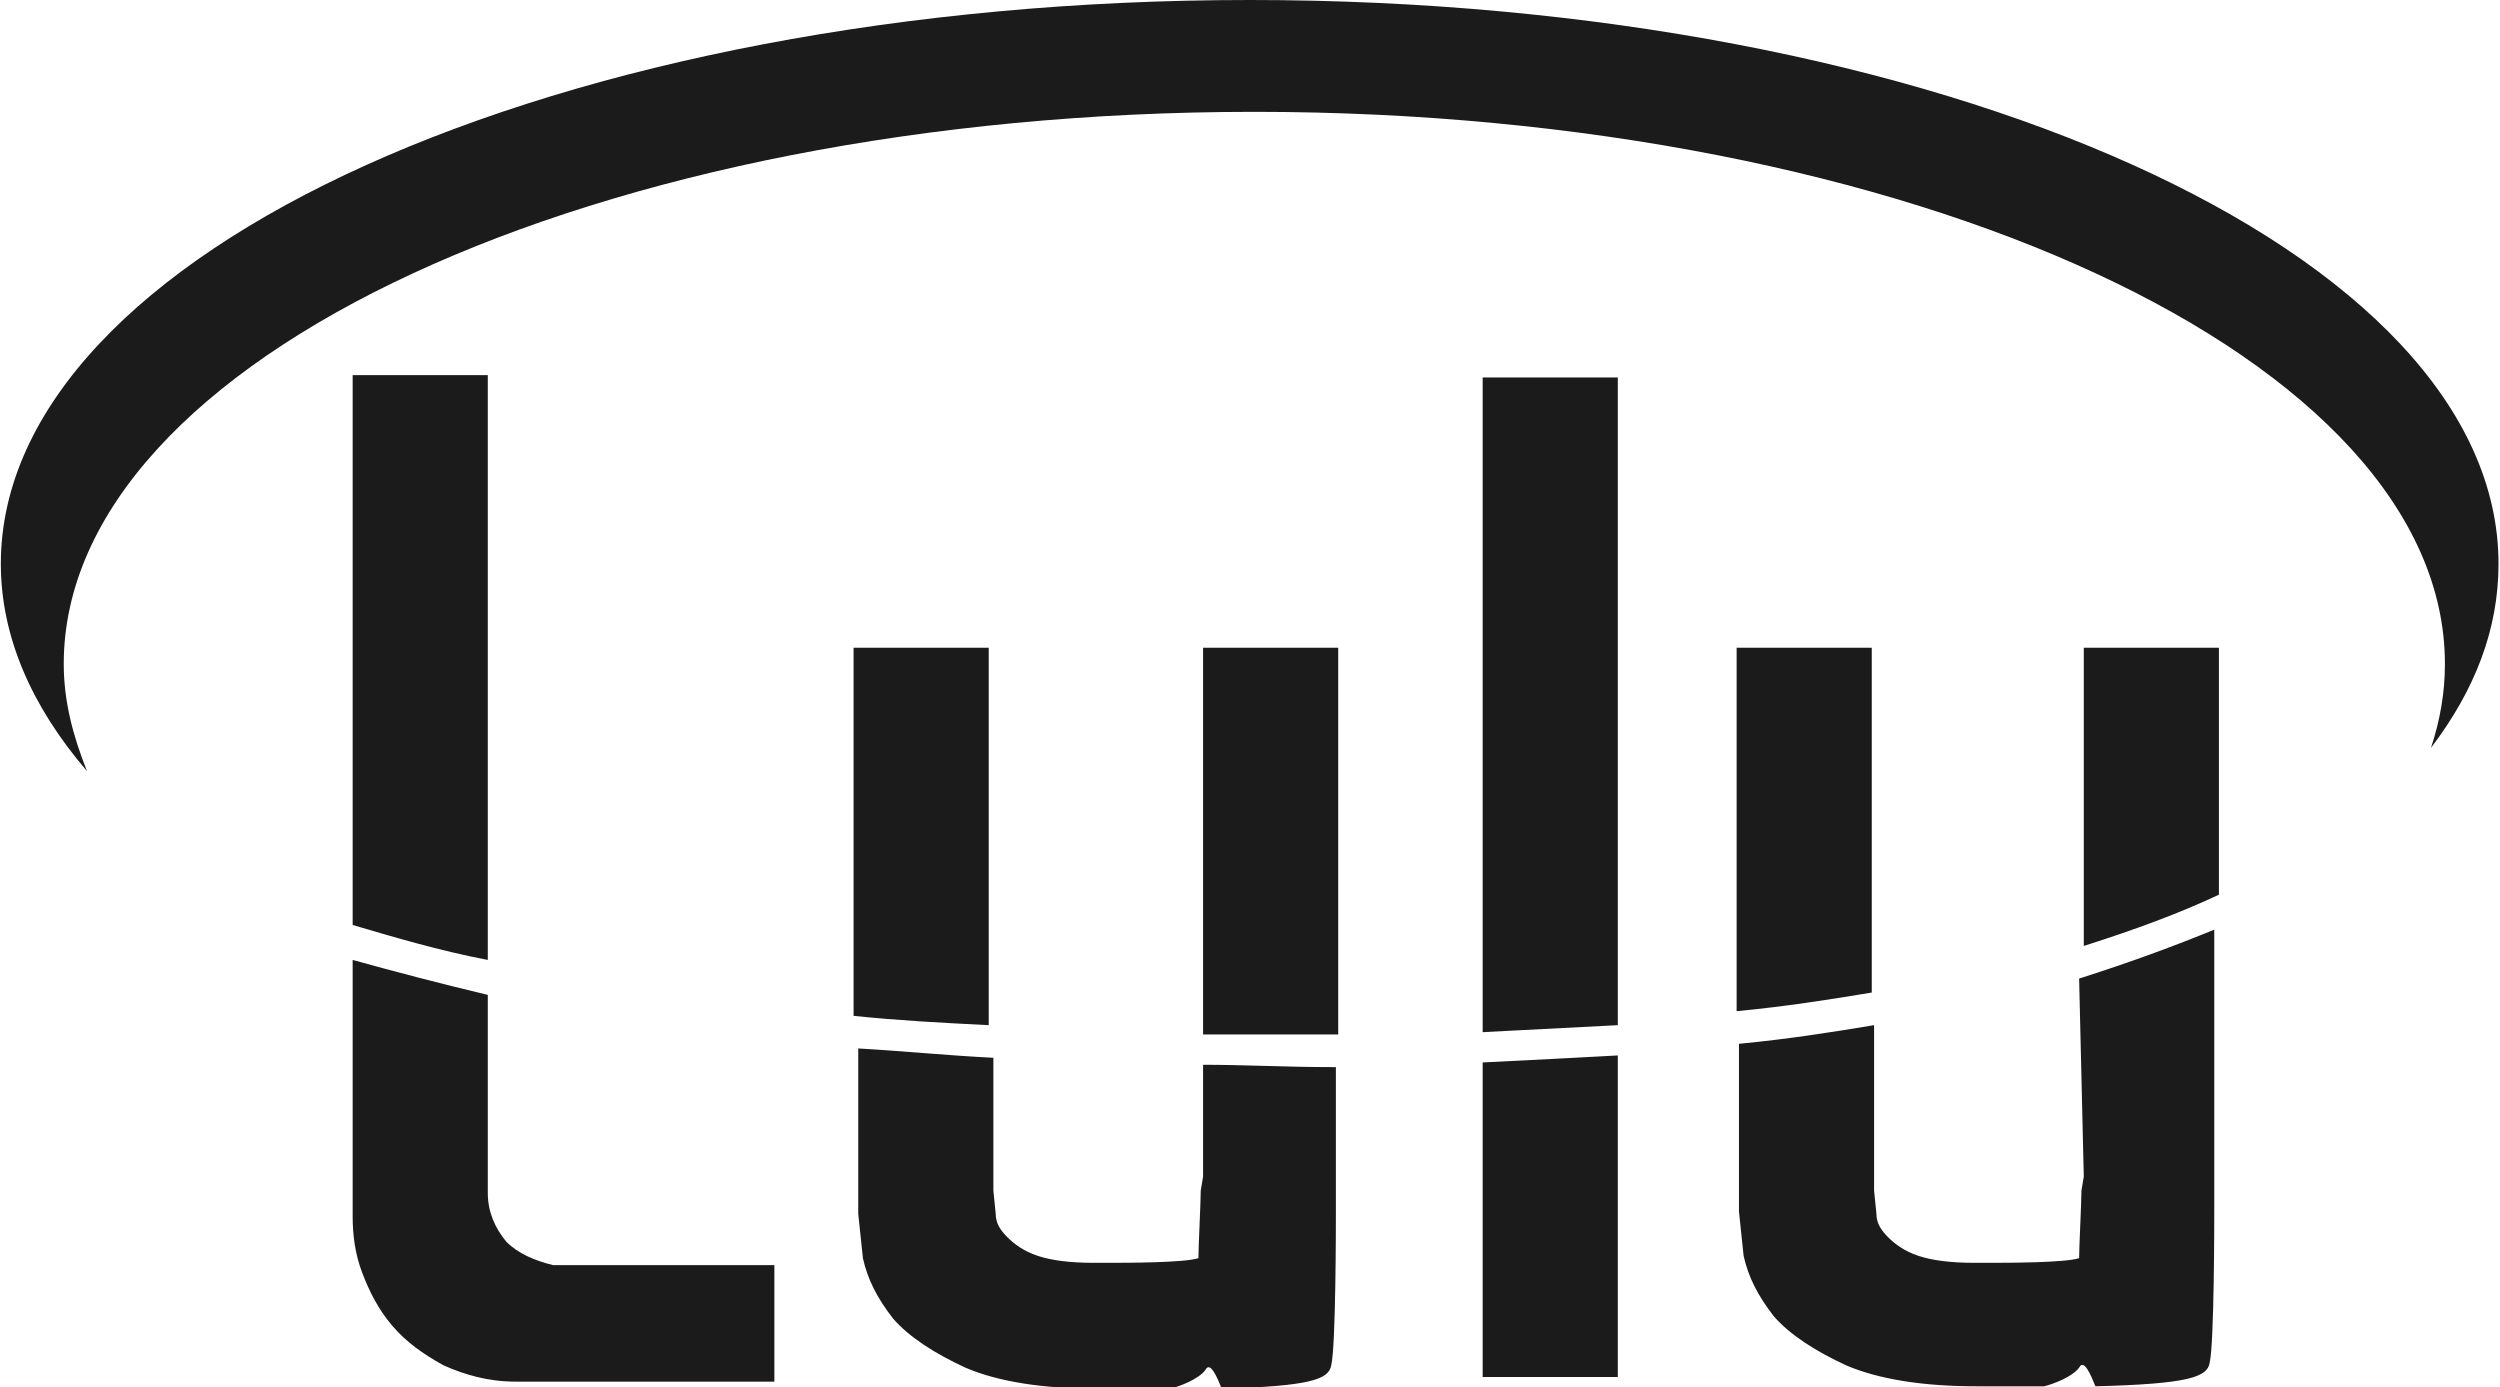
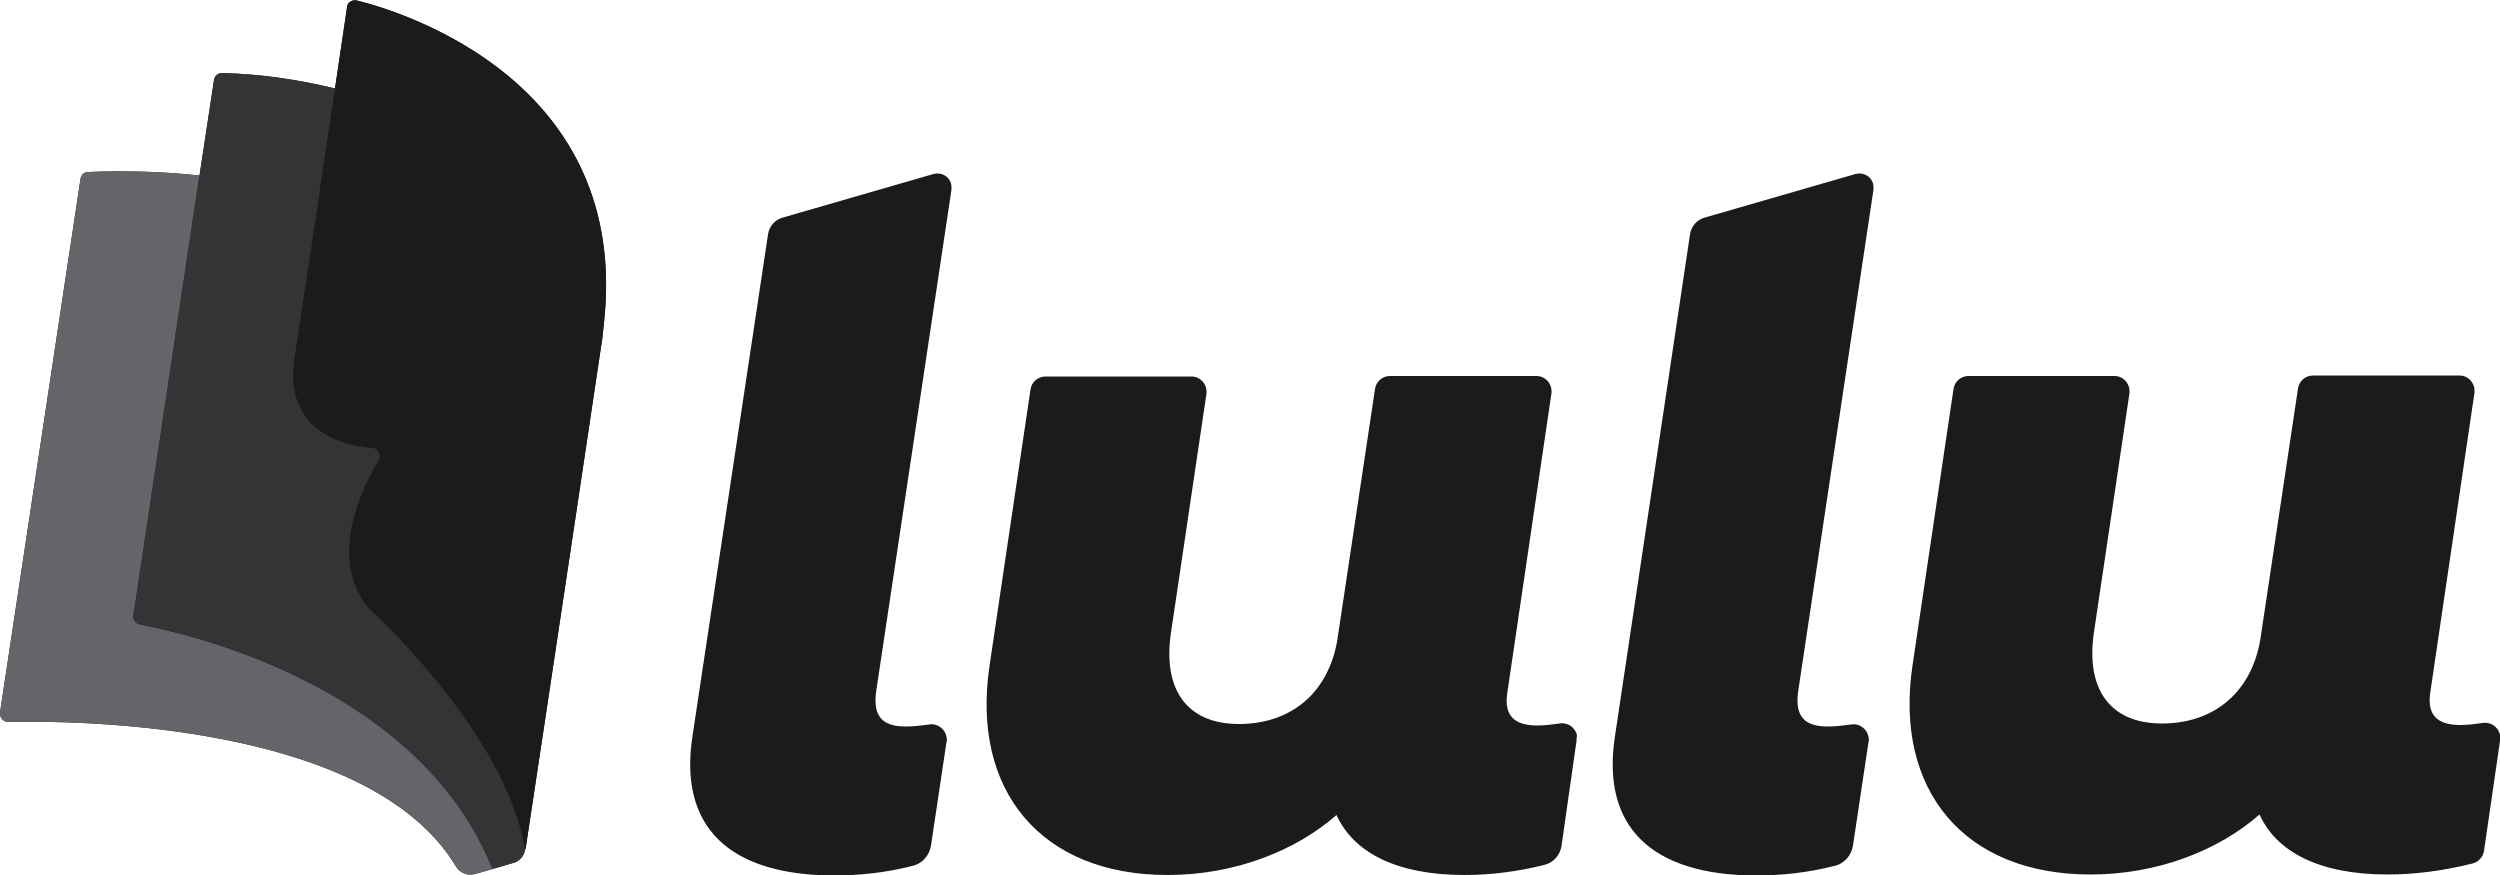
- <svg xmlns="http://www.w3.org/2000/svg" version="1.1" id="Layer_1" x="0" y="0" viewBox="0 0 107.3 59.5" xml:space="preserve">
-   <path fill="#1b1b1c" d="M1010.1 269.7c0-13.1 22.9-23.7 51.1-23.7s51.1 10.6 51.1 23.7c0 1.2-.2 2.4-.6 3.6 1.9-2.5 2.9-5.1 2.9-7.9 0-13.4-24-24.2-53.6-24.2s-53.6 10.8-53.6 24.2c0 3.1 1.3 6.1 3.7 8.9-.6-1.5-1-3-1-4.6" transform="translate(-1007.364 -241.2)" />
-   <path fill="#1b1b1c" d="M1028.3 257.3h-5.8v23.6c1.7.5 3.7 1.1 5.8 1.5v-25.1zm.8 37.2c-.5-.6-.8-1.3-.8-2.1v-8.5c-2.1-.5-4-1-5.8-1.5v11c0 .8.1 1.6.4 2.4s.7 1.6 1.3 2.3 1.3 1.2 2.2 1.7c.9.4 1.9.7 3.1.7h11.1v-5h-9.5c-.8-.2-1.5-.5-2-1m29.9-7.6v4.8l-.1.6c0 .5-.1 2.4-.1 2.9-.6.2-3.1.2-3.9.2h-.6c-1 0-1.8-.1-2.4-.3s-1-.5-1.3-.8-.5-.6-.5-1l-.1-1V286.6c-2-.1-4-.3-5.8-.4v7.1l.2 1.9c.2.9.6 1.7 1.3 2.6.7.8 1.8 1.5 3.1 2.1 1.4.6 3.3.9 5.6.9h3.2c.4-.1 1.2-.4 1.5-.8.2-.4.5.3.7.8 3.8-.1 4.6-.4 4.7-1 .2-.8.2-6.1.2-6.5V287h-.2c-1.9 0-3.7-.1-5.5-.1m37.8 4.8l-.1.6c0 .5-.1 2.4-.1 2.9-.6.2-3.1.2-3.9.2h-.6c-1 0-1.8-.1-2.4-.3s-1-.5-1.3-.8-.5-.6-.5-1l-.1-1v-7.1c-1.8.3-3.7.6-5.8.8v7.2l.2 1.9c.2.9.6 1.7 1.3 2.6.7.8 1.8 1.5 3.1 2.1 1.4.6 3.3.9 5.6.9H1095.1c.4-.1 1.2-.4 1.5-.8.2-.4.5.3.7.8 4-.1 4.8-.4 4.9-1 .2-.8.2-6.1.2-6.5v-12.1c-1.7.7-3.6 1.4-5.8 2.1l.2 8.5zm-25.8 8.6h5.8v-13.8c-1.8.1-3.8.2-5.8.3v13.5zm25.8-31.3v12.8c2.2-.7 4.1-1.4 5.8-2.2V269h-5.8zm-9.1 0h-5.8v15.6c2.1-.2 4-.5 5.8-.8V269zm-28.7 16.6h5.8V269h-5.8v16.6zm-9.2-16.6h-5.8v15.8c1.9.2 3.8.3 5.8.4V269zm21.2 16.5c2-.1 3.9-.2 5.8-.3v-27.8h-5.8v28.1z" transform="translate(-1007.364 -241.2)" />
+ <svg xmlns="http://www.w3.org/2000/svg" viewBox="0 0 500 175">
+   <path fill="#1b1b1b" d="M71.4.1c-.9-.2-1.8.3-2 1.2v.2L67 17.7c-7.4-1.8-14.9-2.9-22.6-3.1-.8 0-1.5.6-1.6 1.4l-2.9 19.1c-7.4-.8-14.8-1-22.3-.7-.8 0-1.4.6-1.5 1.4L0 142.5c-.1.9.5 1.7 1.4 1.9h.3c11.6-.3 72-.3 89.5 28.9.8 1.3 2.3 1.9 3.8 1.5l3.5-1 4.1-1.2c1.3-.3 2.2-1.4 2.4-2.6l.1-.3v.2s7-46.2 15.4-102.5c.1-1 .2-1.9.3-2.9C126 16.5 81 2.5 71.4.1zM138.5 147.2l15.1-100.3c.2-1.6 1.4-3 3-3.4l30.1-8.7c1.5-.4 3.1.4 3.5 1.9.1.4.1.8.1 1.2l-15.1 100.6c-.6 4.9 1.4 6.8 6 6.8 1.5 0 3.1-.2 4.6-.4 1.6-.3 3.2.8 3.5 2.5.1.3.1.6 0 1l-3.1 20.7c-.3 2-1.8 3.7-3.8 4.1-5.1 1.3-10.4 1.9-15.7 1.9-21-.1-31-9.8-28.2-27.9zm184.5 0l15-100.3c.2-1.6 1.4-3 3-3.4l30.1-8.7c1.5-.4 3.1.4 3.5 1.9.1.4.1.8.1 1.2l-15.1 100.6c-.6 4.9 1.4 6.8 6 6.8 1.5 0 3.1-.2 4.6-.4 1.6-.3 3.2.8 3.5 2.5.1.3.1.6 0 1l-3.1 20.7c-.3 2-1.8 3.7-3.8 4.1-5.1 1.3-10.4 1.9-15.7 1.9-20.9-.1-30.9-9.8-28.1-27.9zm-7.7 1l-3 21c-.3 1.9-1.7 3.4-3.5 3.8-5.2 1.3-10.6 2-15.9 2-13.6 0-22.2-4.5-25.6-12-8.2 7.2-20.4 12-33.8 12-25.3 0-39.3-16.9-35.6-41.8l8.2-55.3c.2-1.5 1.5-2.6 3-2.6h29.2c1.7 0 3 1.4 3 3v.4l-7.1 47.8c-1.7 11.3 3.1 18.3 13.6 18.3 10.7 0 18.3-6.6 19.8-17.7l7.4-49.3c.2-1.5 1.5-2.6 3-2.6h29.3c1.7 0 3 1.4 3 3v.4l-8.8 59.7c-.8 4.7 1.2 6.8 6 6.8 1.5 0 2.9-.2 4.4-.4 1.6-.3 3.2.8 3.5 2.4-.1.5-.1.8-.1 1.1zm184.7 0l-3.2 22c-.2 1.2-1.1 2.2-2.3 2.5-5.6 1.4-11.3 2.2-17 2.2-13.6 0-22.2-4.5-25.6-12-8.2 7.2-20.4 12-33.8 12-25.3 0-39.3-16.9-35.6-41.8l8.2-55.3c.2-1.5 1.5-2.6 3-2.6h29.2c1.7 0 3 1.4 3 3v.4l-7.1 47.8c-1.7 11.3 3.1 18.3 13.6 18.3 10.7 0 18.3-6.6 19.8-17.7l7.4-49.3c.2-1.5 1.5-2.6 3-2.6h29.3c1.7 0 3 1.4 3 3v.4l-8.8 59.7c-.8 4.7 1.2 6.8 6 6.8 1.5 0 2.9-.2 4.4-.4 1.6-.3 3.2.8 3.5 2.4v1.2z" />
+   <path fill="#646569" d="M98.5 173.8C83.8 137 37.1 126.6 28 124.9c-.9-.2-1.5-1-1.3-1.9l13.2-87.9c-7.4-.8-14.8-1-22.3-.7-.8 0-1.4.6-1.5 1.4L0 142.5c-.1.9.5 1.7 1.4 1.9h.3c11.6-.3 72-.3 89.5 28.9.8 1.3 2.3 1.9 3.8 1.5l3.5-1z" />
+   <path fill="#1b1b1b" d="M120.8 64.5C126 16.5 81 2.5 71.4.1c-.9-.2-1.8.3-2 1.2v.2L67 17.7l-3.1 20.8-5 33.1c-.2 1-.3 2.1-.3 3.1 0 12.1 10.6 14.4 15.9 14.8.9.1 1.6.9 1.5 1.8 0 .3-.1.5-.2.7-3.4 5.6-10.3 19.5-2 29.5 0 0 27.6 24.9 31.3 48.4 0 0 7-46.2 15.4-102.5.1-1 .2-1.9.3-2.9z" />
+   <g fill="#343436">
+     <path d="M73.7 121.6c-8.2-10-1.3-24 2-29.5.5-.8.2-1.8-.5-2.3-.2-.1-.5-.2-.7-.2-5.2-.4-15.9-2.7-15.9-14.8 0-1 .1-2.1.3-3.1l5-33.1v-.1l.2-1.5L67 17.7c-7.4-1.8-14.9-2.9-22.6-3.1-.8 0-1.5.6-1.6 1.4l-2.9 19.1-.4 2.4L26.7 123c-.1.9.5 1.7 1.3 1.9 9.2 1.7 55.8 12.2 70.5 48.9l4.1-1.2c1.3-.3 2.2-1.4 2.4-2.6-3.7-23.5-31.3-48.4-31.3-48.4zM105 170l.6-3.7c-.4 2.4-.6 3.7-.6 3.7z" />
+   </g>
</svg>
